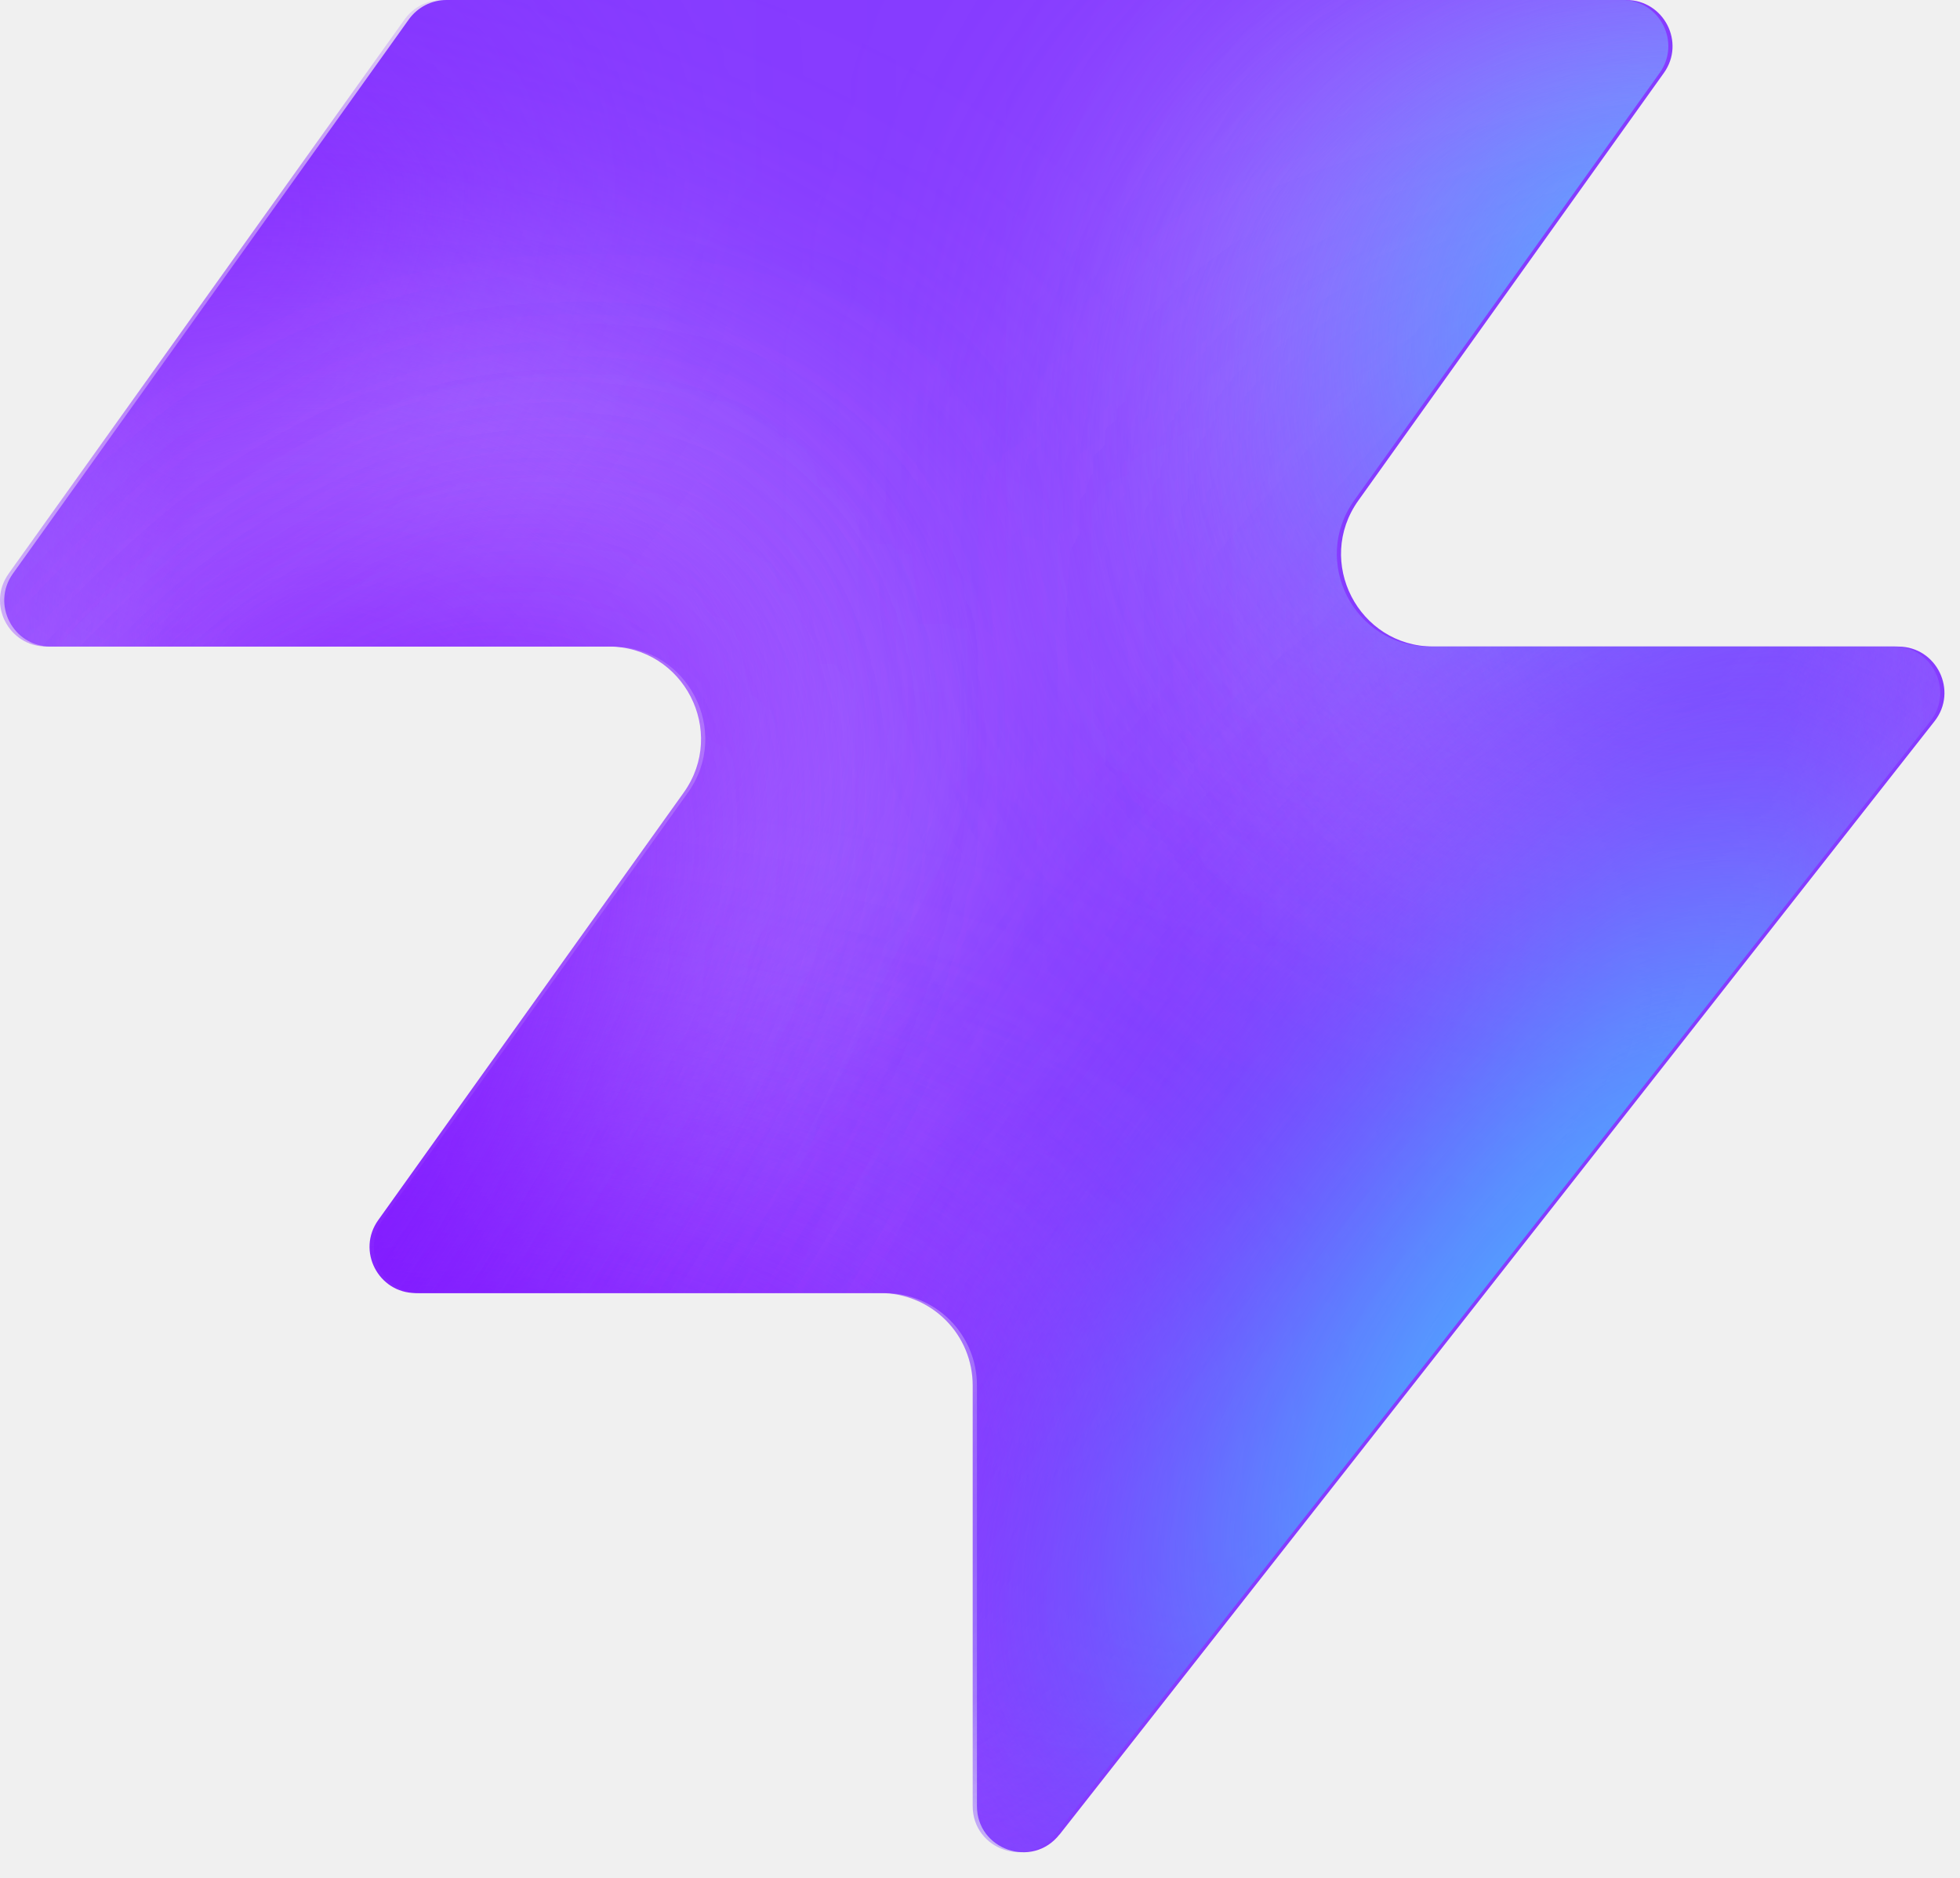
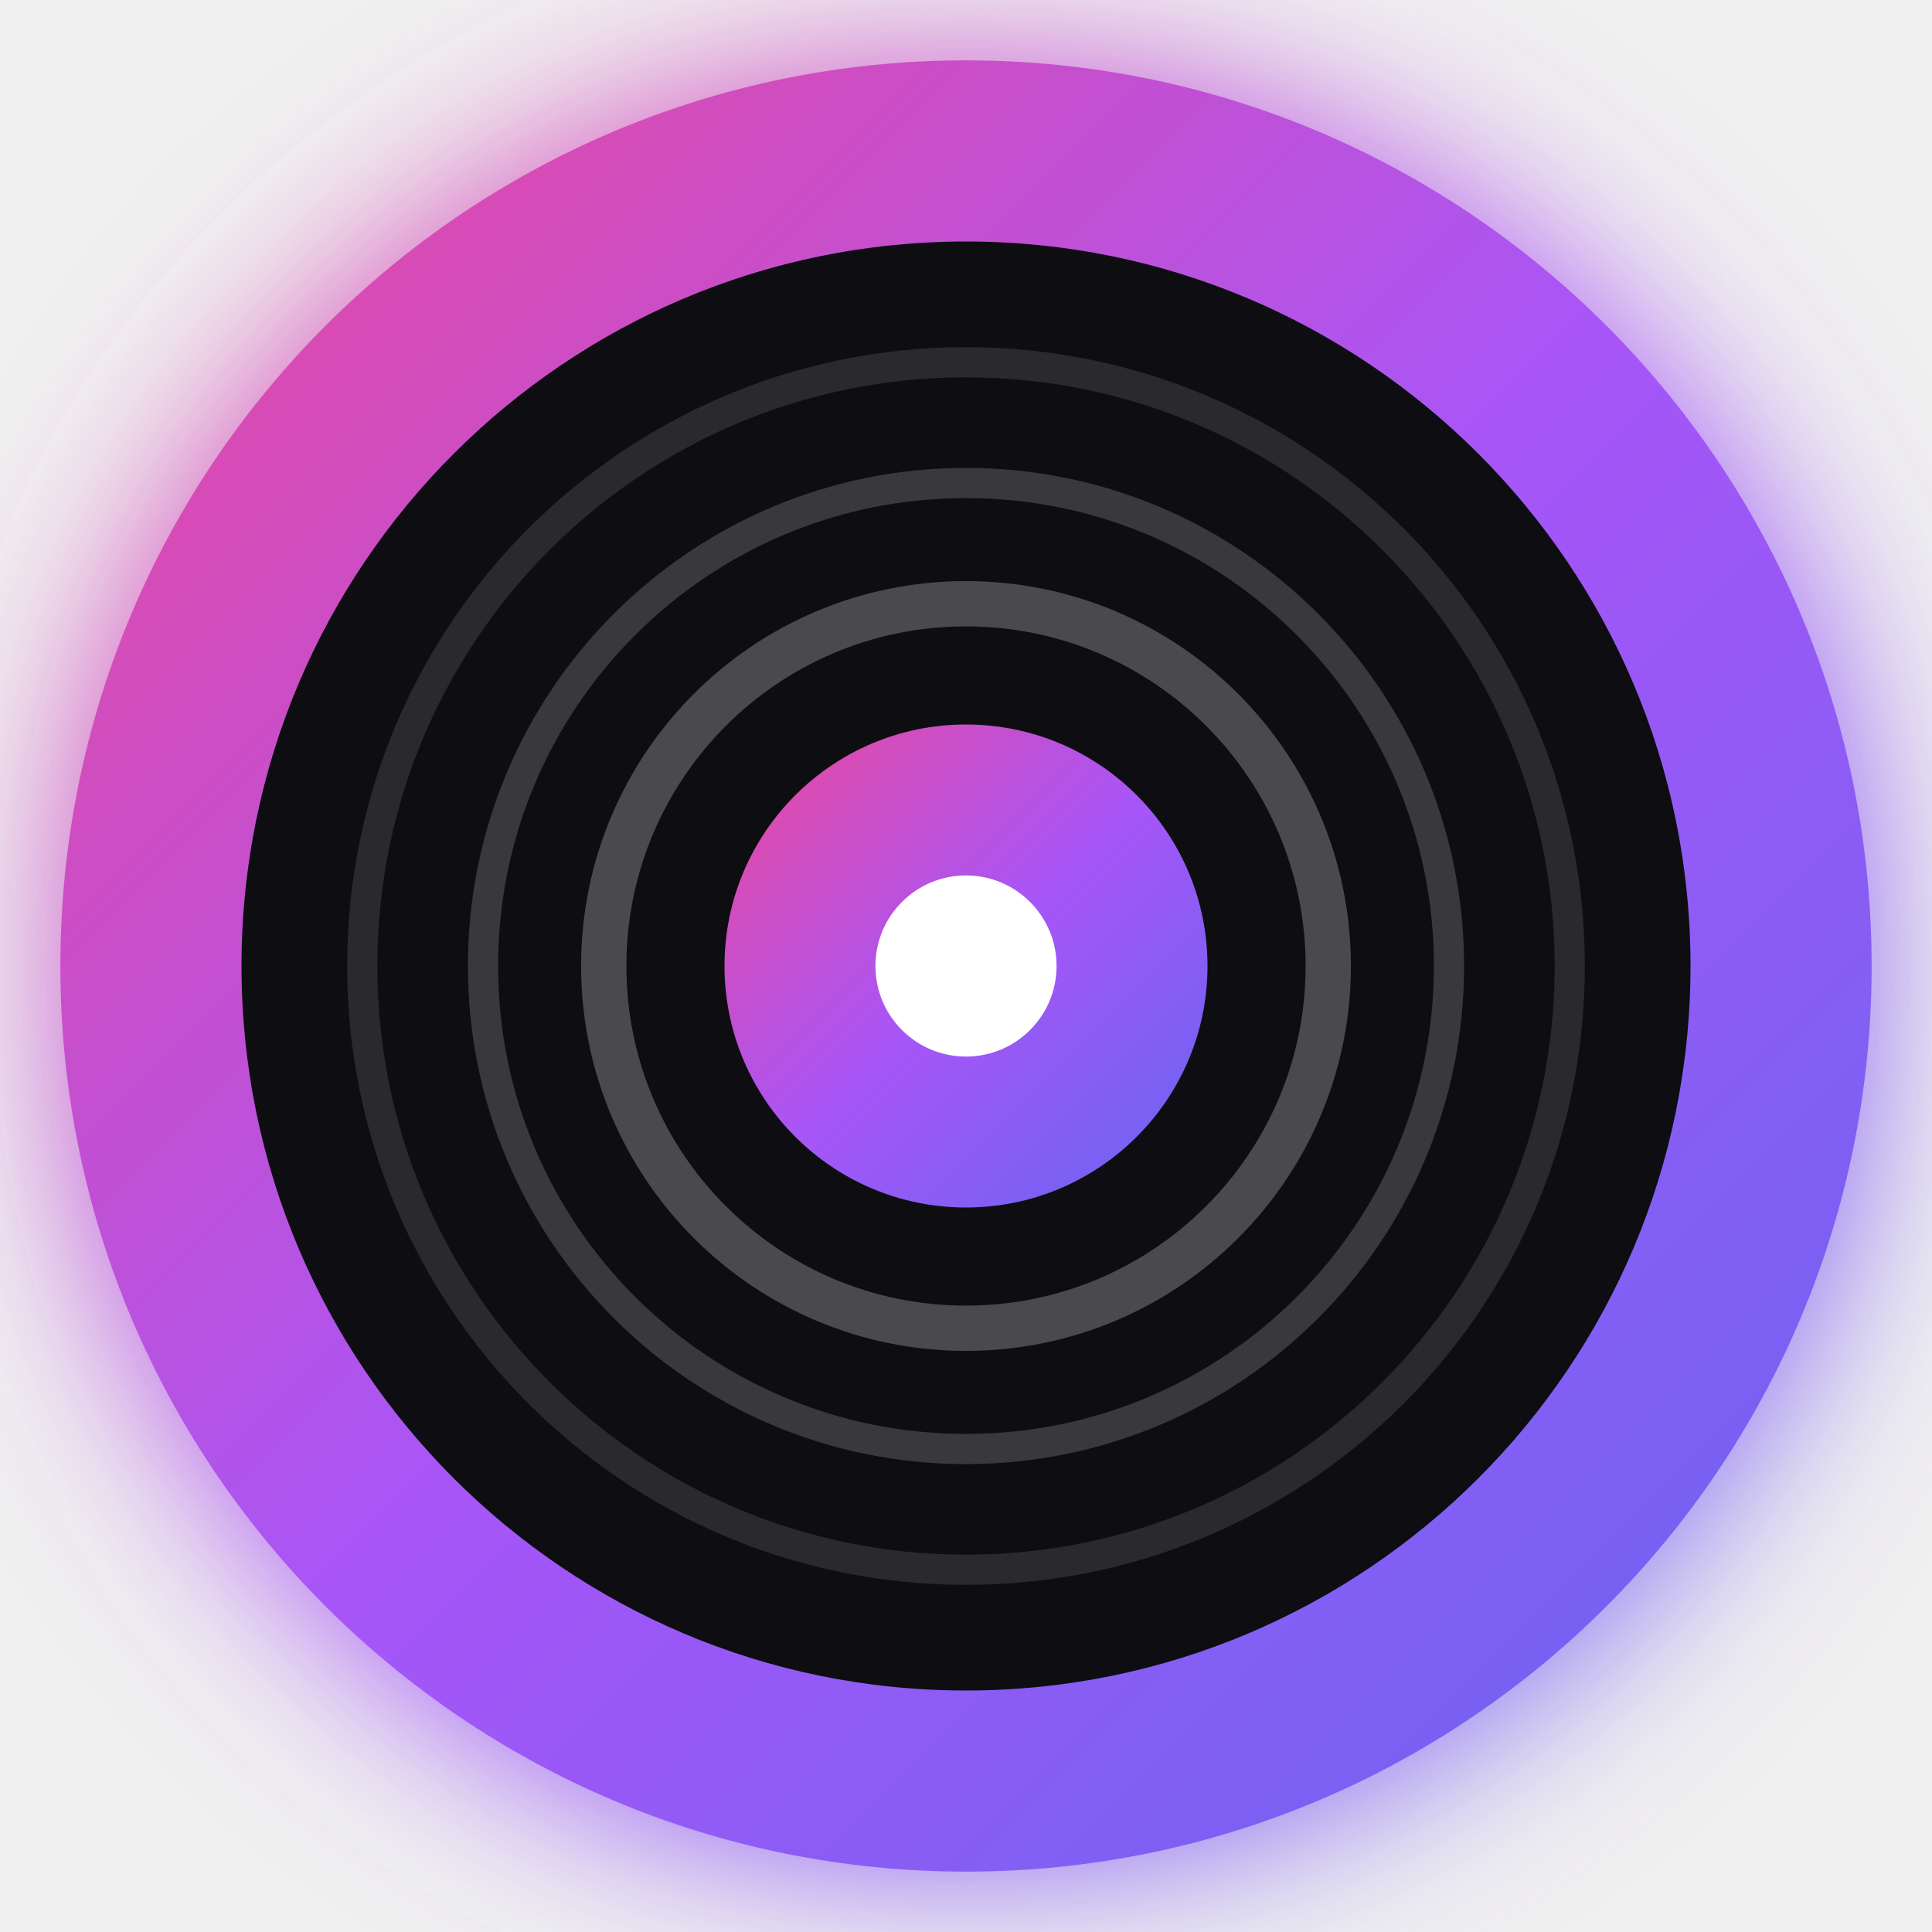
- <svg xmlns="http://www.w3.org/2000/svg" width="48" height="46" fill="none" viewBox="0 0 48 46">
-   <path fill="#863bff" d="M25.946 44.938c-.664.845-2.021.375-2.021-.698V33.937a2.26 2.26 0 0 0-2.262-2.262H10.287c-.92 0-1.456-1.04-.92-1.788l7.48-10.471c1.07-1.497 0-3.578-1.842-3.578H1.237c-.92 0-1.456-1.04-.92-1.788L10.013.474c.214-.297.556-.474.92-.474h28.894c.92 0 1.456 1.04.92 1.788l-7.48 10.471c-1.07 1.498 0 3.579 1.842 3.579h11.377c.943 0 1.473 1.088.89 1.83L25.947 44.94z" style="fill:#863bff;fill:color(display-p3 .525 .23 1);fill-opacity:1" />
-   <mask id="a" width="48" height="46" x="0" y="0" maskUnits="userSpaceOnUse" style="mask-type:alpha">
-     <path fill="#000" d="M25.842 44.938c-.664.844-2.021.375-2.021-.698V33.937a2.26 2.26 0 0 0-2.262-2.262H10.183c-.92 0-1.456-1.04-.92-1.788l7.48-10.471c1.07-1.498 0-3.579-1.842-3.579H1.133c-.92 0-1.456-1.04-.92-1.787L9.91.473c.214-.297.556-.474.92-.474h28.894c.92 0 1.456 1.04.92 1.788l-7.48 10.471c-1.07 1.498 0 3.578 1.842 3.578h11.377c.943 0 1.473 1.088.89 1.832L25.843 44.94z" style="fill:#000;fill-opacity:1" />
-   </mask>
-   <g mask="url(#a)">
-     <g filter="url(#b)">
-       <ellipse cx="5.508" cy="14.704" fill="#ede6ff" rx="5.508" ry="14.704" style="fill:#ede6ff;fill:color(display-p3 .927 .903 1);fill-opacity:1" transform="matrix(.00324 1 1 -.00324 -4.47 31.516)" />
-     </g>
-     <g filter="url(#c)">
-       <ellipse cx="10.399" cy="29.851" fill="#ede6ff" rx="10.399" ry="29.851" style="fill:#ede6ff;fill:color(display-p3 .927 .903 1);fill-opacity:1" transform="matrix(.00324 1 1 -.00324 -39.328 7.883)" />
-     </g>
-     <g filter="url(#d)">
-       <ellipse cx="5.508" cy="30.487" fill="#7e14ff" rx="5.508" ry="30.487" style="fill:#7e14ff;fill:color(display-p3 .492 .077 1);fill-opacity:1" transform="rotate(89.814 -25.913 -14.639)scale(1 -1)" />
-     </g>
-     <g filter="url(#e)">
-       <ellipse cx="5.508" cy="30.599" fill="#7e14ff" rx="5.508" ry="30.599" style="fill:#7e14ff;fill:color(display-p3 .492 .077 1);fill-opacity:1" transform="rotate(89.814 -32.644 -3.334)scale(1 -1)" />
-     </g>
-     <g filter="url(#f)">
-       <ellipse cx="5.508" cy="30.599" fill="#7e14ff" rx="5.508" ry="30.599" style="fill:#7e14ff;fill:color(display-p3 .492 .077 1);fill-opacity:1" transform="matrix(.00324 1 1 -.00324 -34.34 30.47)" />
-     </g>
-     <g filter="url(#g)">
-       <ellipse cx="14.072" cy="22.078" fill="#ede6ff" rx="14.072" ry="22.078" style="fill:#ede6ff;fill:color(display-p3 .927 .903 1);fill-opacity:1" transform="rotate(93.35 24.506 48.493)scale(-1 1)" />
-     </g>
-     <g filter="url(#h)">
-       <ellipse cx="3.47" cy="21.501" fill="#7e14ff" rx="3.47" ry="21.501" style="fill:#7e14ff;fill:color(display-p3 .492 .077 1);fill-opacity:1" transform="rotate(89.009 28.708 47.59)scale(-1 1)" />
-     </g>
-     <g filter="url(#i)">
-       <ellipse cx="3.47" cy="21.501" fill="#7e14ff" rx="3.47" ry="21.501" style="fill:#7e14ff;fill:color(display-p3 .492 .077 1);fill-opacity:1" transform="rotate(89.009 28.708 47.59)scale(-1 1)" />
-     </g>
-     <g filter="url(#j)">
-       <ellipse cx=".387" cy="8.972" fill="#7e14ff" rx="4.407" ry="29.108" style="fill:#7e14ff;fill:color(display-p3 .492 .077 1);fill-opacity:1" transform="rotate(39.51 .387 8.972)" />
-     </g>
-     <g filter="url(#k)">
-       <ellipse cx="47.523" cy="-6.092" fill="#7e14ff" rx="4.407" ry="29.108" style="fill:#7e14ff;fill:color(display-p3 .492 .077 1);fill-opacity:1" transform="rotate(37.892 47.523 -6.092)" />
-     </g>
-     <g filter="url(#l)">
-       <ellipse cx="41.412" cy="6.333" fill="#47bfff" rx="5.971" ry="9.665" style="fill:#47bfff;fill:color(display-p3 .28 .748 1);fill-opacity:1" transform="rotate(37.892 41.412 6.333)" />
-     </g>
-     <g filter="url(#m)">
-       <ellipse cx="-1.879" cy="38.332" fill="#7e14ff" rx="4.407" ry="29.108" style="fill:#7e14ff;fill:color(display-p3 .492 .077 1);fill-opacity:1" transform="rotate(37.892 -1.88 38.332)" />
-     </g>
-     <g filter="url(#n)">
-       <ellipse cx="-1.879" cy="38.332" fill="#7e14ff" rx="4.407" ry="29.108" style="fill:#7e14ff;fill:color(display-p3 .492 .077 1);fill-opacity:1" transform="rotate(37.892 -1.88 38.332)" />
-     </g>
-     <g filter="url(#o)">
-       <ellipse cx="35.651" cy="29.907" fill="#7e14ff" rx="4.407" ry="29.108" style="fill:#7e14ff;fill:color(display-p3 .492 .077 1);fill-opacity:1" transform="rotate(37.892 35.651 29.907)" />
-     </g>
-     <g filter="url(#p)">
-       <ellipse cx="38.418" cy="32.4" fill="#47bfff" rx="5.971" ry="15.297" style="fill:#47bfff;fill:color(display-p3 .28 .748 1);fill-opacity:1" transform="rotate(37.892 38.418 32.4)" />
-     </g>
-   </g>
+ <svg xmlns="http://www.w3.org/2000/svg" viewBox="0 0 64 64" width="64" height="64">
  <defs>
-     <filter id="b" width="60.045" height="41.654" x="-19.77" y="16.149" color-interpolation-filters="sRGB" filterUnits="userSpaceOnUse">
-       <feFlood flood-opacity="0" result="BackgroundImageFix" />
-       <feBlend in="SourceGraphic" in2="BackgroundImageFix" result="shape" />
-       <feGaussianBlur result="effect1_foregroundBlur_2002_17158" stdDeviation="7.659" />
-     </filter>
-     <filter id="c" width="90.34" height="51.437" x="-54.613" y="-7.533" color-interpolation-filters="sRGB" filterUnits="userSpaceOnUse">
-       <feFlood flood-opacity="0" result="BackgroundImageFix" />
-       <feBlend in="SourceGraphic" in2="BackgroundImageFix" result="shape" />
-       <feGaussianBlur result="effect1_foregroundBlur_2002_17158" stdDeviation="7.659" />
-     </filter>
-     <filter id="d" width="79.355" height="29.4" x="-49.64" y="2.03" color-interpolation-filters="sRGB" filterUnits="userSpaceOnUse">
-       <feFlood flood-opacity="0" result="BackgroundImageFix" />
-       <feBlend in="SourceGraphic" in2="BackgroundImageFix" result="shape" />
-       <feGaussianBlur result="effect1_foregroundBlur_2002_17158" stdDeviation="4.596" />
-     </filter>
-     <filter id="e" width="79.579" height="29.4" x="-45.045" y="20.029" color-interpolation-filters="sRGB" filterUnits="userSpaceOnUse">
-       <feFlood flood-opacity="0" result="BackgroundImageFix" />
-       <feBlend in="SourceGraphic" in2="BackgroundImageFix" result="shape" />
-       <feGaussianBlur result="effect1_foregroundBlur_2002_17158" stdDeviation="4.596" />
-     </filter>
-     <filter id="f" width="79.579" height="29.4" x="-43.513" y="21.178" color-interpolation-filters="sRGB" filterUnits="userSpaceOnUse">
-       <feFlood flood-opacity="0" result="BackgroundImageFix" />
-       <feBlend in="SourceGraphic" in2="BackgroundImageFix" result="shape" />
-       <feGaussianBlur result="effect1_foregroundBlur_2002_17158" stdDeviation="4.596" />
-     </filter>
-     <filter id="g" width="74.749" height="58.852" x="15.756" y="-17.901" color-interpolation-filters="sRGB" filterUnits="userSpaceOnUse">
-       <feFlood flood-opacity="0" result="BackgroundImageFix" />
-       <feBlend in="SourceGraphic" in2="BackgroundImageFix" result="shape" />
-       <feGaussianBlur result="effect1_foregroundBlur_2002_17158" stdDeviation="7.659" />
-     </filter>
-     <filter id="h" width="61.377" height="25.362" x="23.548" y="2.284" color-interpolation-filters="sRGB" filterUnits="userSpaceOnUse">
-       <feFlood flood-opacity="0" result="BackgroundImageFix" />
-       <feBlend in="SourceGraphic" in2="BackgroundImageFix" result="shape" />
-       <feGaussianBlur result="effect1_foregroundBlur_2002_17158" stdDeviation="4.596" />
-     </filter>
-     <filter id="i" width="61.377" height="25.362" x="23.548" y="2.284" color-interpolation-filters="sRGB" filterUnits="userSpaceOnUse">
-       <feFlood flood-opacity="0" result="BackgroundImageFix" />
-       <feBlend in="SourceGraphic" in2="BackgroundImageFix" result="shape" />
-       <feGaussianBlur result="effect1_foregroundBlur_2002_17158" stdDeviation="4.596" />
-     </filter>
-     <filter id="j" width="56.045" height="63.649" x="-27.636" y="-22.853" color-interpolation-filters="sRGB" filterUnits="userSpaceOnUse">
-       <feFlood flood-opacity="0" result="BackgroundImageFix" />
-       <feBlend in="SourceGraphic" in2="BackgroundImageFix" result="shape" />
-       <feGaussianBlur result="effect1_foregroundBlur_2002_17158" stdDeviation="4.596" />
-     </filter>
-     <filter id="k" width="54.814" height="64.646" x="20.116" y="-38.415" color-interpolation-filters="sRGB" filterUnits="userSpaceOnUse">
-       <feFlood flood-opacity="0" result="BackgroundImageFix" />
-       <feBlend in="SourceGraphic" in2="BackgroundImageFix" result="shape" />
-       <feGaussianBlur result="effect1_foregroundBlur_2002_17158" stdDeviation="4.596" />
-     </filter>
-     <filter id="l" width="33.541" height="35.313" x="24.641" y="-11.323" color-interpolation-filters="sRGB" filterUnits="userSpaceOnUse">
-       <feFlood flood-opacity="0" result="BackgroundImageFix" />
-       <feBlend in="SourceGraphic" in2="BackgroundImageFix" result="shape" />
-       <feGaussianBlur result="effect1_foregroundBlur_2002_17158" stdDeviation="4.596" />
-     </filter>
-     <filter id="m" width="54.814" height="64.646" x="-29.286" y="6.009" color-interpolation-filters="sRGB" filterUnits="userSpaceOnUse">
-       <feFlood flood-opacity="0" result="BackgroundImageFix" />
-       <feBlend in="SourceGraphic" in2="BackgroundImageFix" result="shape" />
-       <feGaussianBlur result="effect1_foregroundBlur_2002_17158" stdDeviation="4.596" />
-     </filter>
-     <filter id="n" width="54.814" height="64.646" x="-29.286" y="6.009" color-interpolation-filters="sRGB" filterUnits="userSpaceOnUse">
-       <feFlood flood-opacity="0" result="BackgroundImageFix" />
-       <feBlend in="SourceGraphic" in2="BackgroundImageFix" result="shape" />
-       <feGaussianBlur result="effect1_foregroundBlur_2002_17158" stdDeviation="4.596" />
-     </filter>
-     <filter id="o" width="54.814" height="64.646" x="8.244" y="-2.416" color-interpolation-filters="sRGB" filterUnits="userSpaceOnUse">
-       <feFlood flood-opacity="0" result="BackgroundImageFix" />
-       <feBlend in="SourceGraphic" in2="BackgroundImageFix" result="shape" />
-       <feGaussianBlur result="effect1_foregroundBlur_2002_17158" stdDeviation="4.596" />
-     </filter>
-     <filter id="p" width="39.409" height="43.623" x="18.713" y="10.588" color-interpolation-filters="sRGB" filterUnits="userSpaceOnUse">
-       <feFlood flood-opacity="0" result="BackgroundImageFix" />
-       <feBlend in="SourceGraphic" in2="BackgroundImageFix" result="shape" />
-       <feGaussianBlur result="effect1_foregroundBlur_2002_17158" stdDeviation="4.596" />
+     <linearGradient id="logoGrad" x1="0%" y1="0%" x2="100%" y2="100%">
+       <stop offset="0%" stop-color="#ec4899" />
+       <stop offset="50%" stop-color="#a855f7" />
+       <stop offset="100%" stop-color="#6366f1" />
+     </linearGradient>
+     <filter id="glow" x="-20%" y="-20%" width="140%" height="140%">
+       <feGaussianBlur stdDeviation="3" result="blur" />
+       <feComposite in="SourceGraphic" in2="blur" operator="over" />
    </filter>
  </defs>
+   <circle cx="32" cy="32" r="30" fill="url(#logoGrad)" filter="url(#glow)" />
+   <circle cx="32" cy="32" r="24" fill="#0d0d12" />
+   <circle cx="32" cy="32" r="20" fill="none" stroke="rgba(255,255,255,0.12)" stroke-width="1" />
+   <circle cx="32" cy="32" r="16" fill="none" stroke="rgba(255,255,255,0.18)" stroke-width="1" />
+   <circle cx="32" cy="32" r="12" fill="none" stroke="rgba(255,255,255,0.25)" stroke-width="1.5" />
+   <circle cx="32" cy="32" r="8" fill="url(#logoGrad)" />
+   <circle cx="32" cy="32" r="3" fill="#ffffff" />
</svg>
